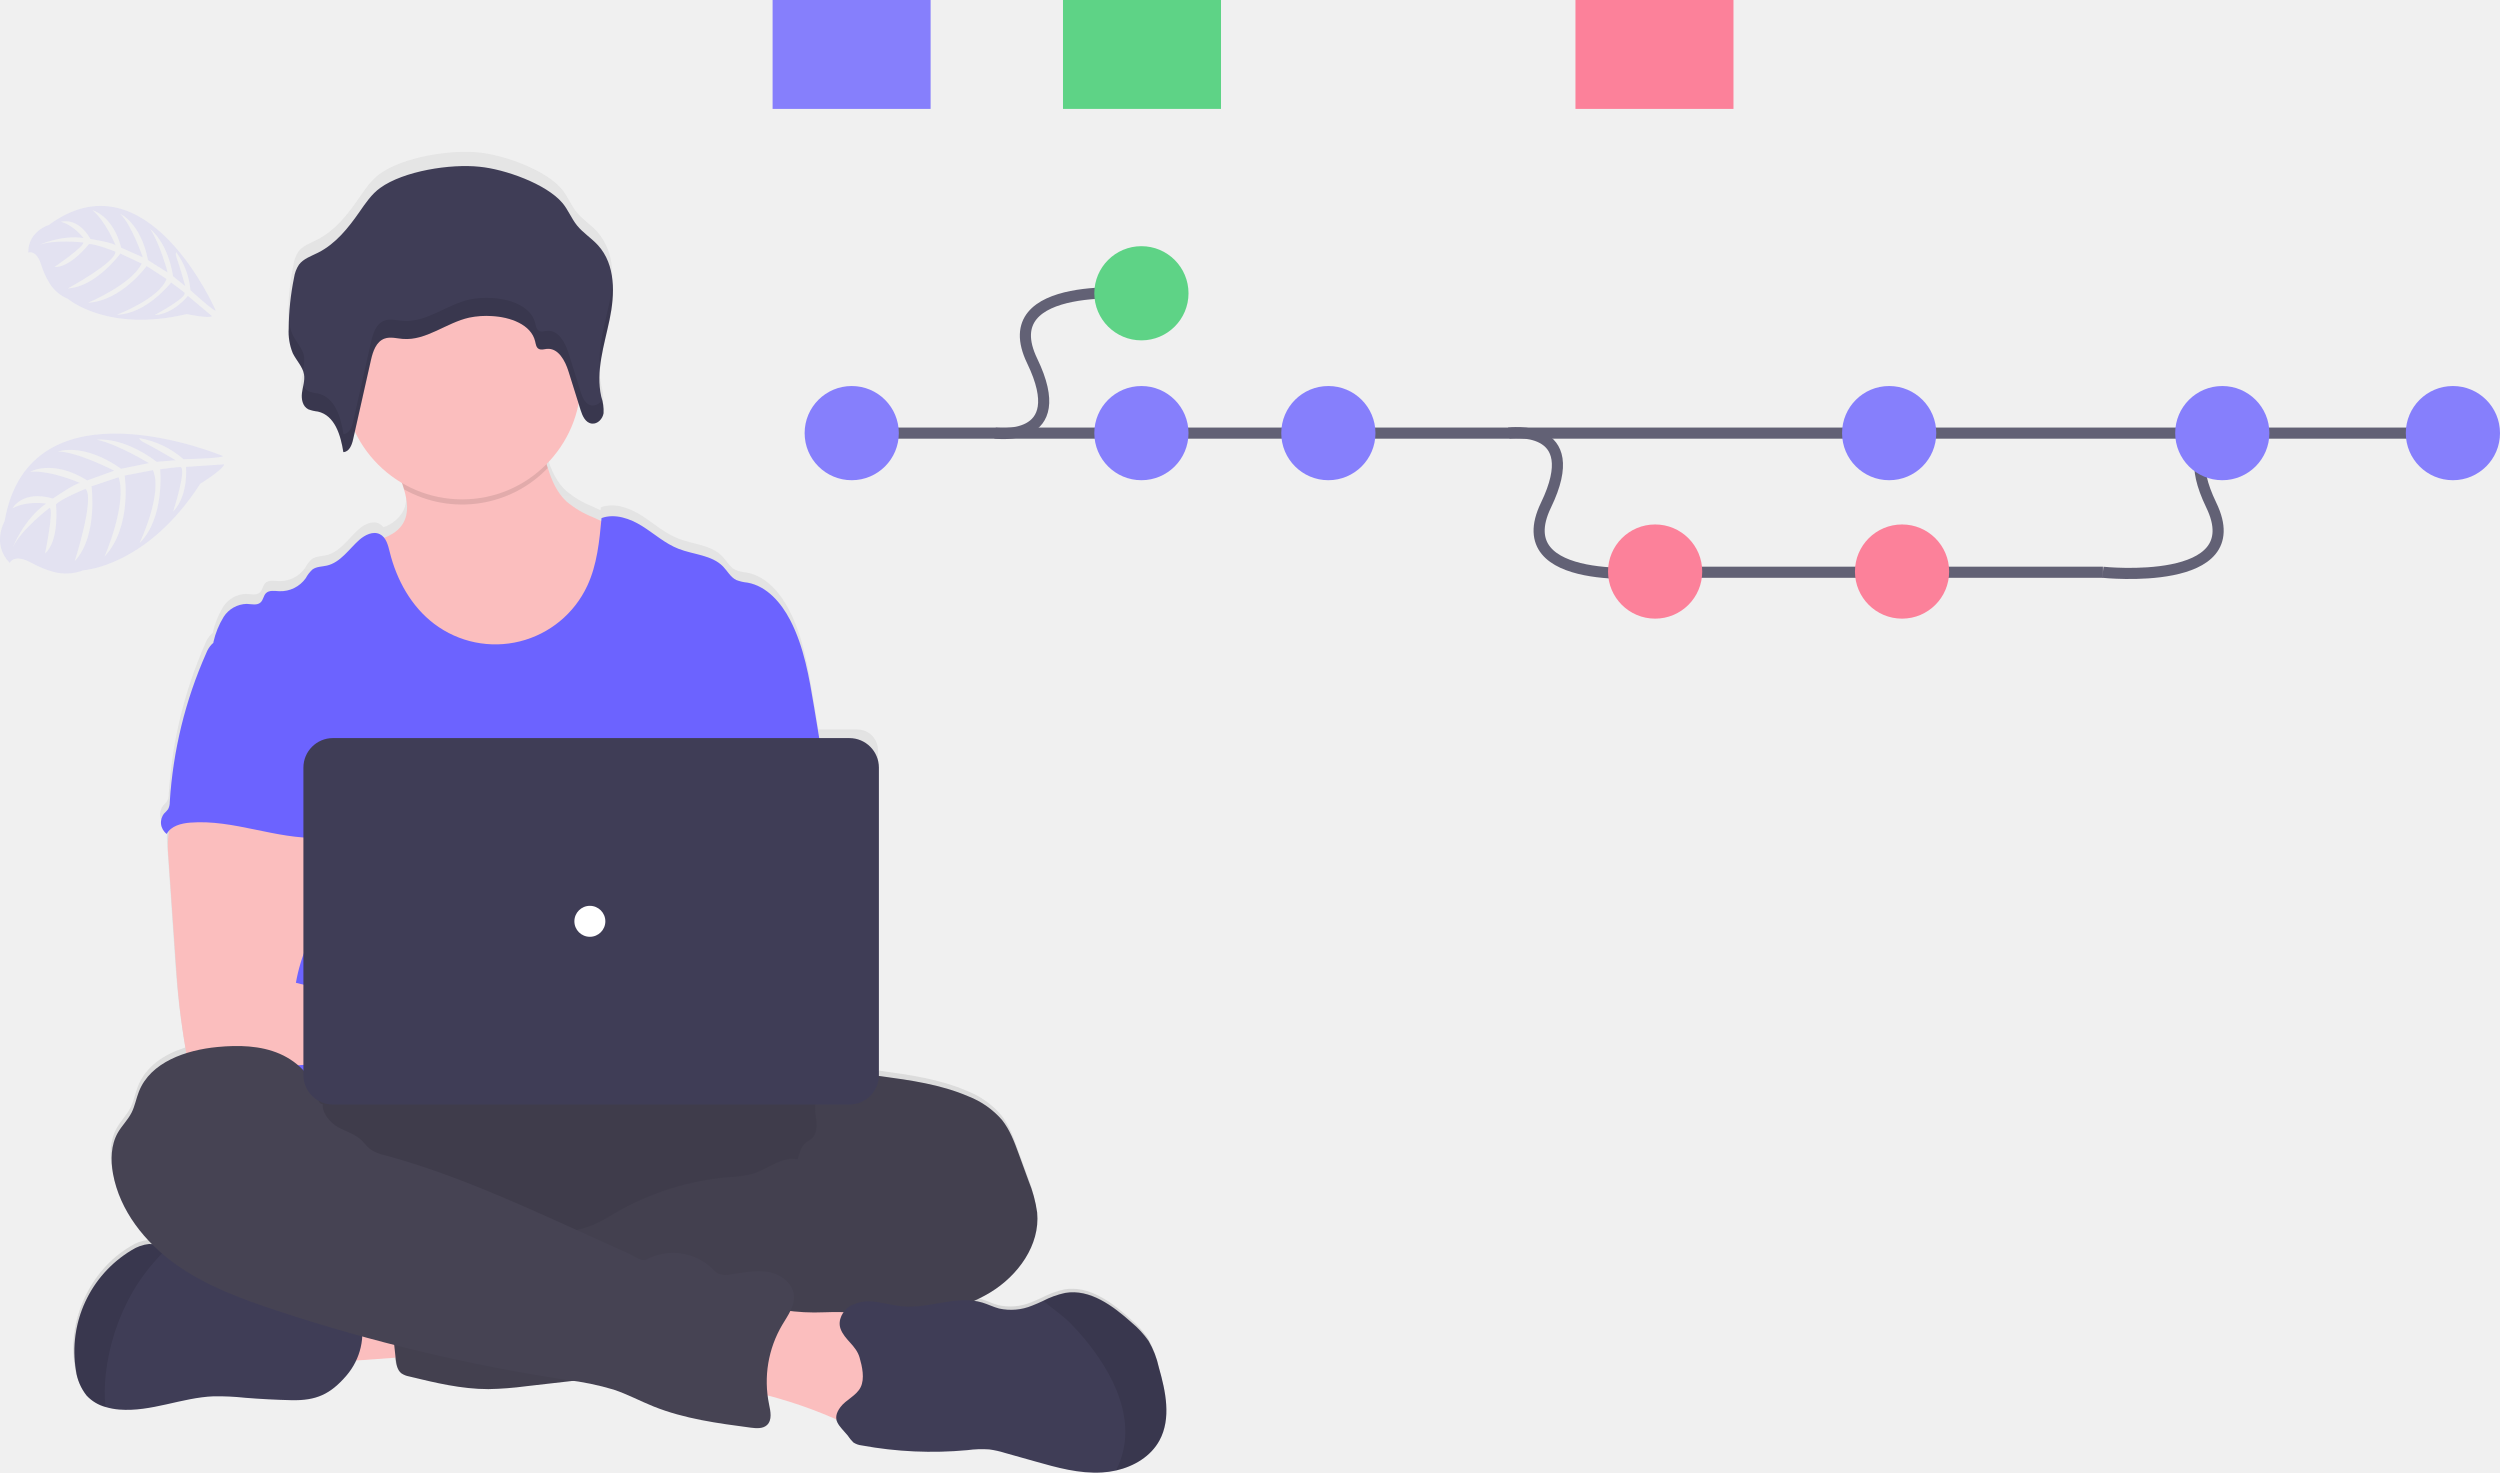
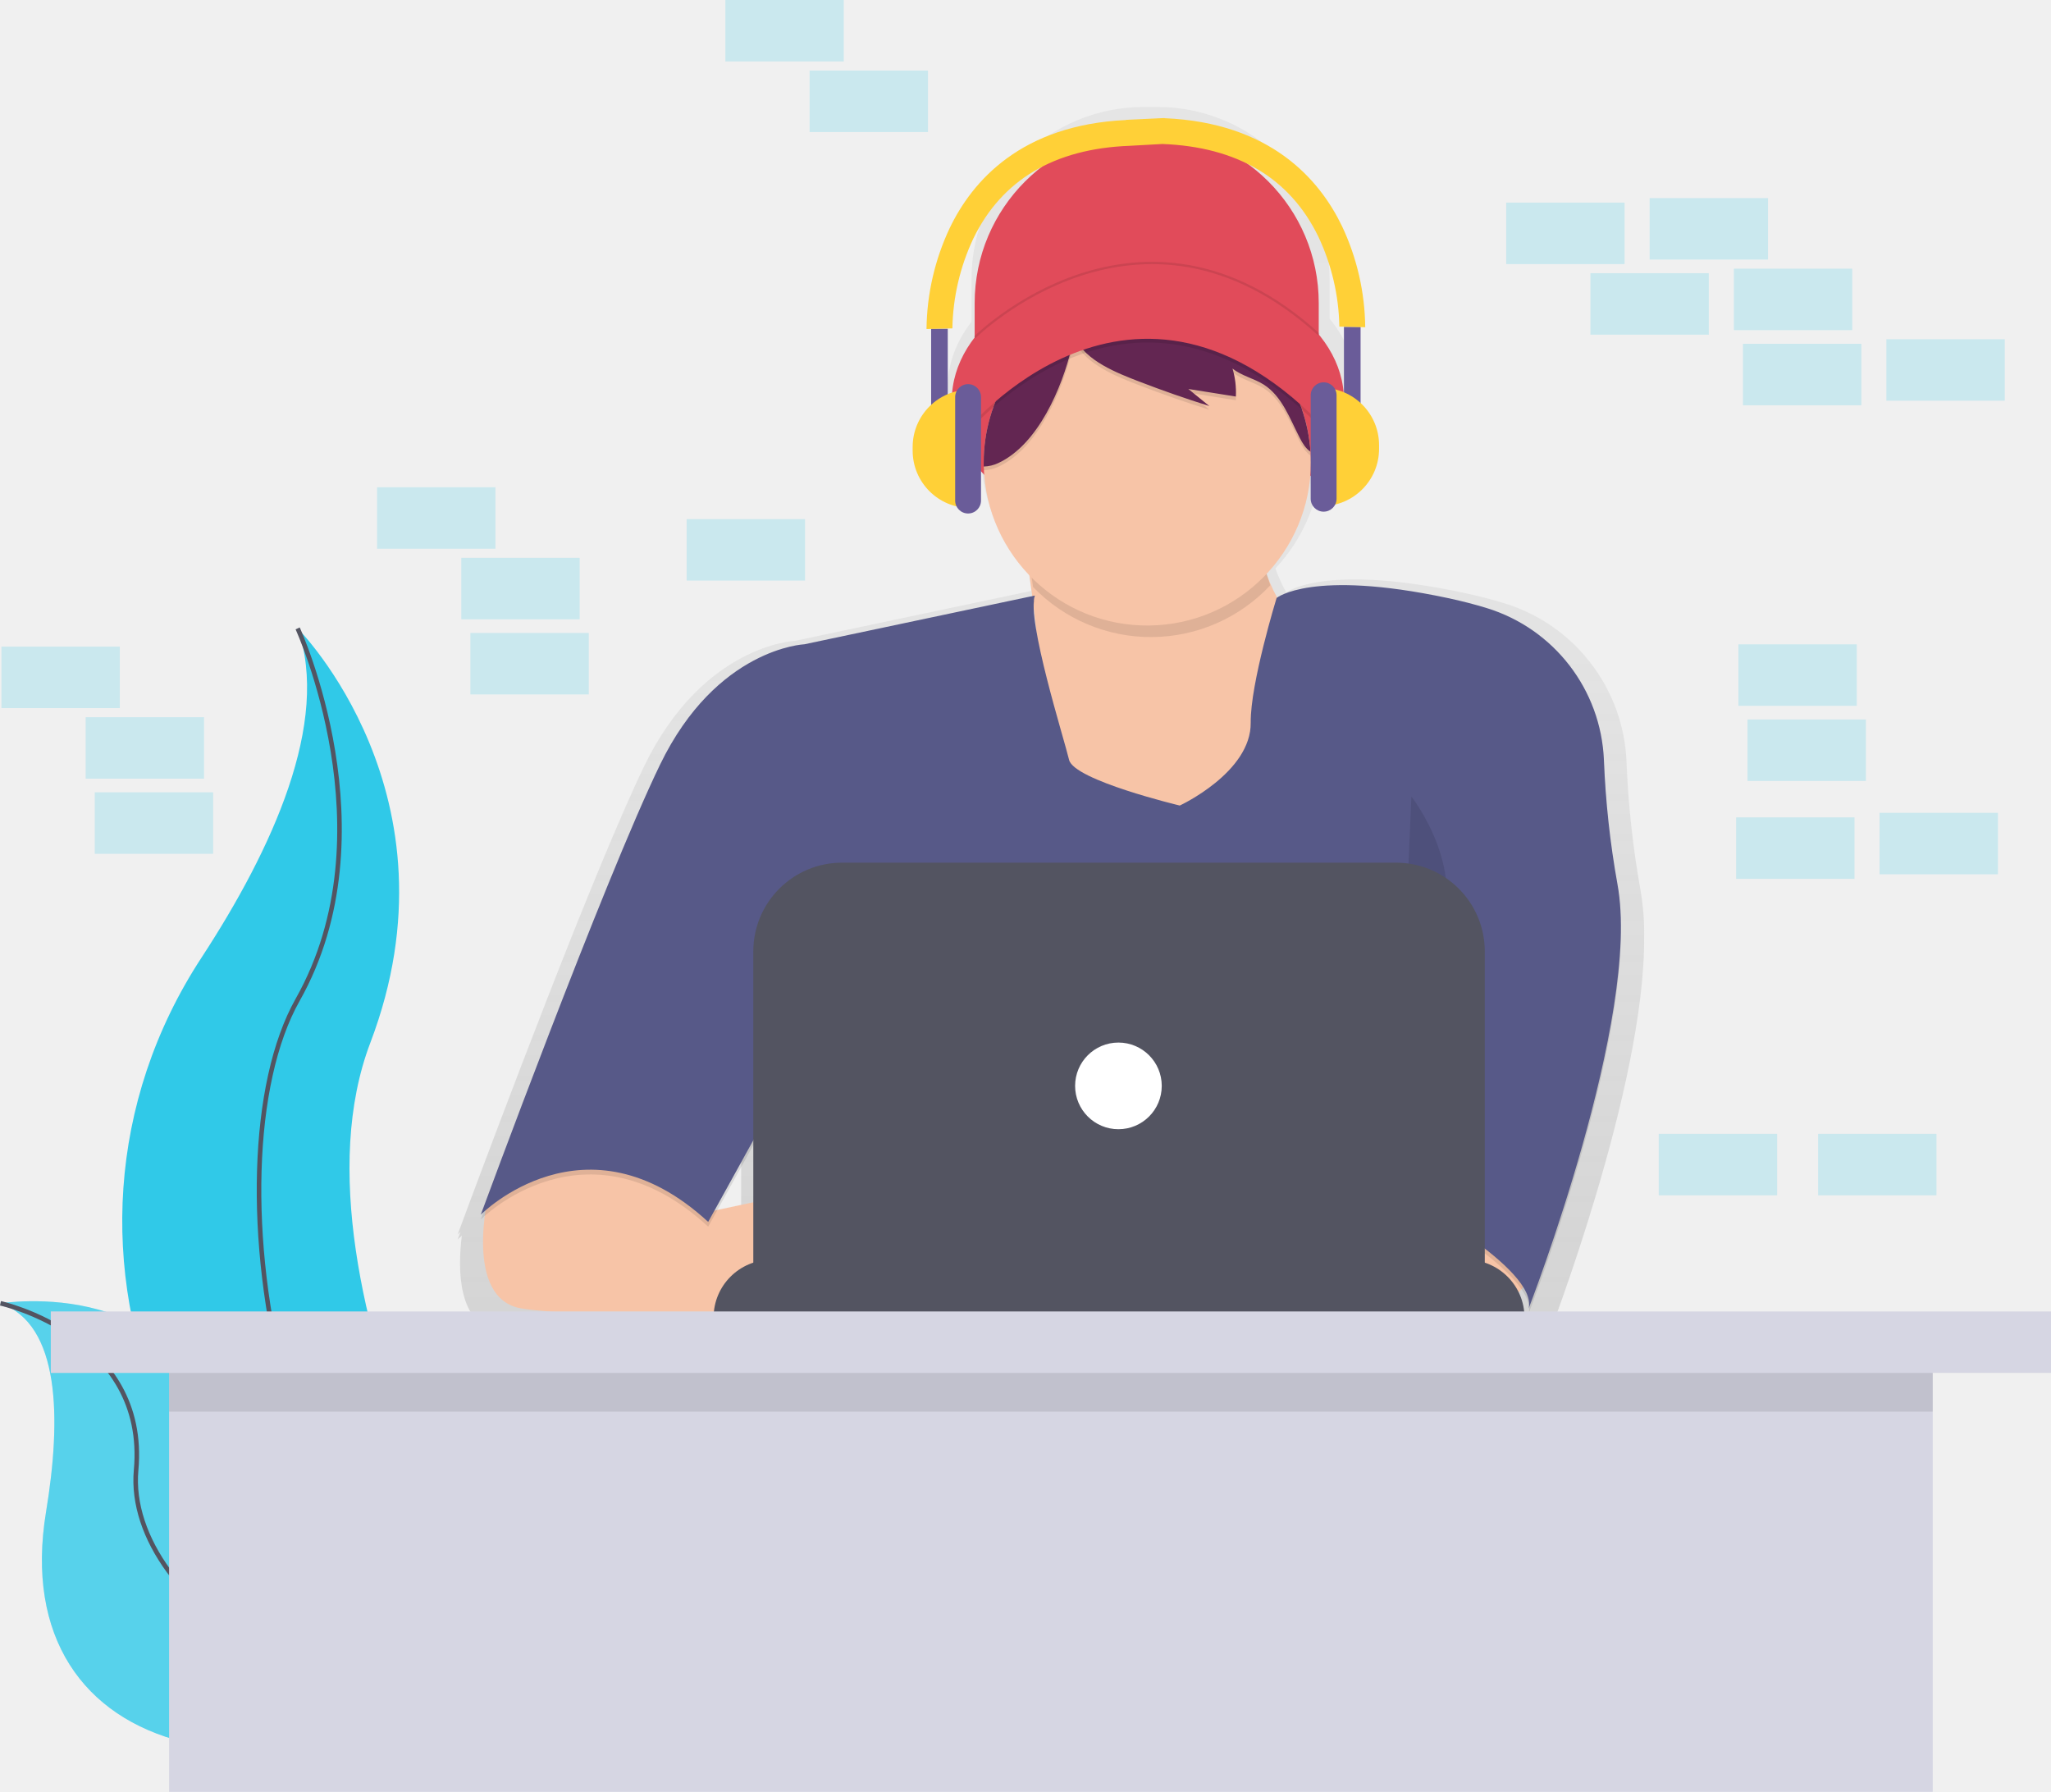
- <svg xmlns="http://www.w3.org/2000/svg" viewBox="0 0 674.38 397.257">
+ <svg xmlns="http://www.w3.org/2000/svg" id="6088ba52-b752-42bb-ac91-0a74df332082" data-name="Layer 1" width="900.94" height="787" viewBox="0 0 900.94 787">
  <defs>
-     <style>.a{fill:url(#a);}.b{fill:#fbbebe;}.c{fill:#464353;}.d,.i{opacity:0.1;}.e{fill:#6c63ff;}.f{opacity:0.05;}.g{fill:#3f3d56;}.h{fill:#fff;}.j{opacity:0.8;}.k{fill:none;stroke:#3f3d56;stroke-miterlimit:10;stroke-width:3px;}.l{fill:#3acc6c;}.m{fill:#ff6584;}</style>
-     <linearGradient id="a" x1="0.5" y1="1" x2="0.5" gradientUnits="objectBoundingBox">
-       <stop offset="0" stop-color="gray" stop-opacity="0.251" />
-       <stop offset="0.54" stop-color="gray" stop-opacity="0.122" />
-       <stop offset="1" stop-color="gray" stop-opacity="0.102" />
+     <linearGradient id="33dd52eb-d837-4874-aadb-63a17bd6edfc" x1="611.05" y1="646" x2="611.05" y2="103.5" gradientUnits="userSpaceOnUse">
+       <stop offset="0" stop-color="gray" stop-opacity="0.25" />
+       <stop offset="0.54" stop-color="gray" stop-opacity="0.12" />
+       <stop offset="1" stop-color="gray" stop-opacity="0.1" />
    </linearGradient>
  </defs>
-   <g transform="translate(-0.003 -85.389)">
-     <path class="a" d="M401.908,612.036a26.42,26.42,0,0,0-2.785-7.261,25.429,25.429,0,0,0-4.56-4.991c-5.047-4.581-11.243-9.231-17.933-8.075a23.943,23.943,0,0,0-5.945,2.172c-.975.453-1.956.905-2.959,1.288a14.738,14.738,0,0,1-8.925.78c-1.532-.411-2.959-1.149-4.469-1.608a14.163,14.163,0,0,0-2.193-.473,37.35,37.35,0,0,0,4.24-2.235c7.5-4.595,13.491-12.9,12.656-21.783a35.963,35.963,0,0,0-2.325-8.667l-2.673-7.393c-1.156-3.2-2.353-6.467-4.462-9.127a23.093,23.093,0,0,0-9.14-6.474c-7.414-3.223-15.517-4.358-23.516-5.458l-.557-.077V446.241a5.569,5.569,0,0,0-5.569-5.569H310.281q-.7-4.26-1.392-8.507c-1.323-8.082-2.694-16.311-6.418-23.586-2.437-4.762-6.314-9.308-11.542-10.24a11.2,11.2,0,0,1-3-.7c-1.532-.752-2.367-2.423-3.543-3.655-3.035-3.181-7.971-3.23-12.036-4.873-3.592-1.427-6.53-4.114-9.8-6.182s-7.337-3.536-10.957-2.193a7.344,7.344,0,0,1-.077.787l-2.325-1.072a25.613,25.613,0,0,1-7.073-4.26c-2.583-2.437-3.961-5.667-5.033-9.1-.111-.355-.216-.7-.327-1.079a32.322,32.322,0,0,0,8.66-16.534l.564,1.831a12.157,12.157,0,0,0,.446,1.211,4.776,4.776,0,0,0,1.392,1.97,2.472,2.472,0,0,0,.585.341,2.437,2.437,0,0,0,.6.153,2.228,2.228,0,0,0,.863-.063,3.293,3.293,0,0,0,2.088-1.935,4.176,4.176,0,0,0,.244-.849,4.391,4.391,0,0,0,.049-.529v-.724a1.358,1.358,0,0,0-.035-.348v-.181a2.026,2.026,0,0,0-.07-.411c-.028-.132,0-.077,0-.111-.035-.174-.077-.355-.111-.529v-.132c0-.042-.063-.285-.1-.432s-.049-.188-.07-.285v-.042h0c-.07-.278-.132-.55-.195-.828a23.933,23.933,0,0,1-.383-7.351,78.715,78.715,0,0,1,1.991-10.686l.146-.634c.056-.244.111-.487.16-.738.111-.5.223-1,.327-1.511h0l.251-1.281.188-1.142V324.1a33,33,0,0,0,.244-7.818h0a16.452,16.452,0,0,0-3.919-9.83c-1.747-1.942-4.052-3.376-5.674-5.416-1.518-1.907-2.374-4.26-3.947-6.133-4.344-5.186-15.5-9.182-22.339-9.878-7.839-.794-20.5,1.211-26.823,5.841-2.339,1.706-3.94,4.177-5.569,6.516-2.993,4.351-6.391,8.695-11.187,11.138-1.81.919-3.885,1.615-5.089,3.216a8.7,8.7,0,0,0-1.358,3.606,71.5,71.5,0,0,0-1.434,13.77h0v1.74a12.691,12.691,0,0,0,1.086,5.033c.111.237.237.466.369.7l.084.146a27.692,27.692,0,0,1,2.228,3.794,5.026,5.026,0,0,1,.341,1.156,8.521,8.521,0,0,1-.195,3.049h0a2.678,2.678,0,0,1-.09.459l-.063.3a.587.587,0,0,1-.056.306c-.056.3-.1.6-.146.891h0a6.265,6.265,0,0,0,.153,2.409,3.168,3.168,0,0,0,1.545,2.088,4.526,4.526,0,0,0,1.253.39c.439.077.884.125,1.316.223a6.494,6.494,0,0,1,1.594.592,6.417,6.417,0,0,1,1.344.863,7.656,7.656,0,0,1,.578.585,9.745,9.745,0,0,1,.989,1.351q.223.369.418.752a17.176,17.176,0,0,1,1.19,3.147c.181.647.334,1.3.466,1.956.063.292.118.585.167.87s.1.578.139.863h0a2.028,2.028,0,0,0,.557-.111,3.762,3.762,0,0,0,1.914-2.715c.056-.195.1-.383.146-.571.16-.7.327-1.462.487-2.193a32.281,32.281,0,0,0,12.7,13.993c.195.578.383,1.149.55,1.733.912,3.154,1.351,6.453-.23,9.21a9.745,9.745,0,0,1-5.138,4,3.4,3.4,0,0,0-1.149-.975c-1.831-.919-4.031.195-5.569,1.566-2.785,2.52-5.054,6.133-8.716,6.961-1.323.306-2.785.244-3.885,1.051a9.05,9.05,0,0,0-1.8,2.367,8.3,8.3,0,0,1-7.122,3.55c-1.274-.063-2.785-.355-3.655.578-.647.7-.7,1.8-1.392,2.457-.933.919-2.464.473-3.766.418a7.525,7.525,0,0,0-6.2,3.55,23.2,23.2,0,0,0-2.785,6.961v.042a4.976,4.976,0,0,0-.508.425,7.344,7.344,0,0,0-1.538,2.492,118.95,118.95,0,0,0-9.816,40.5,4.177,4.177,0,0,1-.446,1.963,9.658,9.658,0,0,1-1.023,1.114,3.905,3.905,0,0,0,.647,5.569,4.384,4.384,0,0,1,.745-.989c-.077.32-.146.633-.195.919a24.706,24.706,0,0,0-.077,6.126q.989,14.508,2,28.995c.188,2.736.376,5.465.627,8.194q.731,7.922,2.088,15.782a6.8,6.8,0,0,0,.153.7c-5.674,1.8-10.721,5.061-12.844,10.5-.738,1.88-1.072,3.926-1.977,5.729-1,1.977-2.631,3.557-3.717,5.493-1.873,3.328-1.956,7.407-1.274,11.138,1.316,7.275,5.249,13.777,10.442,19.068h-.7a10.889,10.889,0,0,0-4.755,1.706c-10.985,6.418-17.265,20.188-14.974,32.761a14.055,14.055,0,0,0,2.882,6.822,10.8,10.8,0,0,0,5.068,3.1,17.608,17.608,0,0,0,3.738.7c8.563.7,16.854-3.272,25.437-3.606a68.219,68.219,0,0,1,8.514.4q6.2.515,12.426.654c6.746.16,10.54-1.636,14.842-6.676a18.171,18.171,0,0,0,2.624-4.135c3.662-.209,7.706-.529,10.63-.766l.042.4c.16,1.392.4,2.993,1.518,3.871a5.3,5.3,0,0,0,2.088.856c7.031,1.727,14.146,3.481,21.386,3.481a90.293,90.293,0,0,0,10.157-.78l12.719-1.469a63.357,63.357,0,0,1,10.93,2.381c3.676,1.246,7.108,3.1,10.7,4.567,8.354,3.383,17.334,4.595,26.231,5.778,1.518.2,3.258.341,4.379-.7,1.448-1.392.968-3.717.557-5.667-.167-.8-.292-1.6-.39-2.409a122,122,0,0,1,17.571,6.1l1,.439c.292,1.518,1.692,2.729,3.035,4.365a11.135,11.135,0,0,0,1.538,1.907,5.132,5.132,0,0,0,2.207.794,102.9,102.9,0,0,0,28.493,1.288,29.146,29.146,0,0,1,5.876-.2,25.464,25.464,0,0,1,4.246.954l8.054,2.311c5.938,1.7,12.016,3.418,18.177,3.035a23.256,23.256,0,0,0,3.71-.536c4.873-1.128,9.412-3.85,11.751-8.229C405.215,625.9,403.69,618.58,401.908,612.036Z" transform="translate(-89.524 -158.501)" />
-     <path class="b" d="M205.03,745.4c-1.469-3.342-2.861-7.184-1.392-10.526a8.945,8.945,0,0,1,4.629-4.351,22.276,22.276,0,0,1,6.265-1.545A87.438,87.438,0,0,1,234.9,728.7c.494,3.912-.55,7.88-1.448,11.661-.814,3.481-1.281,4-4.873,4.177C226.255,744.66,205.58,746.63,205.03,745.4Z" transform="translate(-117.996 -293.221)" />
-     <ellipse class="c" cx="99.55" cy="27.846" rx="99.55" ry="27.846" transform="translate(49.476 373.944)" />
-     <ellipse class="d" cx="99.55" cy="27.846" rx="99.55" ry="27.846" transform="translate(49.476 373.944)" />
-     <path class="b" d="M291.085,444.6a30.972,30.972,0,0,1-15.97,14.508,40.084,40.084,0,0,1-12.677,2.409,36.111,36.111,0,0,1-13.993-1.706c-5.959-2.158-10.909-6.572-14.619-11.716s-6.265-11.02-8.486-16.944c-1.17-3.084-2.283-6.37-1.733-9.628,3.585-.814,7.511-2.012,9.363-5.193,1.58-2.729,1.142-6,.23-9.12-.258-.884-.557-1.761-.856-2.6-.7-2.019-3.1-5.855-1.392-7.581,1.065-1.093,5.527-1.65,7.066-2.36,4.741-2.186,9.113-5.346,14.32-6.384,4.5-.9,9.154-.056,13.651.877a4.49,4.49,0,0,1,1.685.606,4.052,4.052,0,0,1,1.253,1.88c1.281,3.119,2.033,6.565,3.063,9.816,1.072,3.4,2.45,6.6,5.033,9.015a25.694,25.694,0,0,0,7.08,4.219l6.168,2.826a8.11,8.11,0,0,1,2.917,1.887,7.386,7.386,0,0,1,1.392,3.787,35.378,35.378,0,0,1-3.495,21.407Z" transform="translate(-124.21 -189.811)" />
-     <path class="d" d="M274.971,401.461a32.023,32.023,0,0,1-38.755,5.75c-.258-.884-.557-1.761-.856-2.6-.7-2.019-3.1-5.855-1.392-7.581,1.065-1.093,5.527-1.65,7.066-2.36,4.741-2.186,9.113-5.346,14.32-6.384,4.5-.9,9.154-.056,13.652.877a4.49,4.49,0,0,1,1.685.606,4.052,4.052,0,0,1,1.253,1.88C273.189,394.764,273.941,398.21,274.971,401.461Z" transform="translate(-127.22 -189.811)" />
-     <circle class="b" cx="32.023" cy="32.023" r="32.023" transform="translate(92.638 156.049)" />
-     <path class="e" d="M328.237,493.4l-2.631-15.942c-1.33-8-2.7-16.151-6.419-23.356-2.443-4.72-6.321-9.217-11.549-10.15a11.174,11.174,0,0,1-3.007-.7c-1.532-.738-2.367-2.395-3.543-3.62-3.035-3.147-7.978-3.2-12.043-4.8-3.592-1.392-6.53-4.072-9.8-6.119s-7.344-3.481-10.964-2.172c-.585,6.231-1.2,12.6-3.85,18.274A27.345,27.345,0,0,1,223.174,455.1c-6.2-4.671-10.178-11.876-12.029-19.416-.453-1.838-.968-3.947-2.659-4.79-1.831-.919-4.031.195-5.569,1.545-2.785,2.5-5.061,6.077-8.723,6.92-1.323.306-2.785.244-3.885,1.044a8.841,8.841,0,0,0-1.81,2.346,8.354,8.354,0,0,1-7.122,3.523c-1.274-.063-2.785-.355-3.655.571-.647.7-.7,1.782-1.392,2.43-.94.912-2.464.466-3.773.418a7.612,7.612,0,0,0-6.2,3.481,22.453,22.453,0,0,0-2.785,6.864c7.609,16.944,14.57,33.91,22.179,50.854a4.337,4.337,0,0,1,.55,2.088,5.089,5.089,0,0,1-.947,2.089c-3.731,5.994-3.613,13.533-3.2,20.578s.912,14.487-2.235,20.8c-.856,1.733-1.97,3.321-2.785,5.054-1.907,3.926-2.6,16.485-1.483,20.7H333.034c-3-8.249-1.859-24.8-1.232-33.561.439-6.126-.7-12.245-1.183-18.371C329.553,517.76,330.305,505.891,328.237,493.4Z" transform="translate(-106.011 -201.402)" />
-     <path class="b" d="M146.149,544.865a24.644,24.644,0,0,0-.084,6.077l2,28.73c.188,2.708.376,5.409.627,8.11.48,5.242,1.2,10.442,2.088,15.636a2.785,2.785,0,0,0,2.854,2.708c8.806,1.866,17.9,1.789,26.892,1.281,13.714-.766,27.407-2.513,41.143-2.214,3.536.077,7.658,0,9.8-2.785s.9-7.289-1.9-9.537-6.6-2.785-10.192-2.785c-4.755-.049-9.509.627-14.25.348a70.6,70.6,0,0,1-12.823-2.36l-11.835-2.945a45.621,45.621,0,0,1,3.112-10.366c2.325-6.036,4.5-12.273,4.539-18.74s-2.395-13.269-7.692-16.972c-4.358-3.042-9.969-3.606-15.281-3.481-3.864.111-10.54-.815-14.069.7C148.286,537.493,146.671,542.129,146.149,544.865Z" transform="translate(-100.647 -234.626)" />
-     <path class="c" d="M356.9,643.11c2.318-.884,4.873-.564,7.358-.23,8,1.093,16.116,2.214,23.53,5.409a23.1,23.1,0,0,1,9.147,6.412c2.088,2.638,3.307,5.869,4.462,9.05l2.673,7.324a35.255,35.255,0,0,1,2.332,8.584c.835,8.765-5.158,17.028-12.7,21.581s-16.415,6.175-25.061,7.873-17.327,3.578-25.939,5.569a104.427,104.427,0,0,1-12.2,2.4c-9.217,1.044-18.852-.494-27.609,2.555-3.481,1.218-6.9,3.028-10.512,3.871a65.389,65.389,0,0,1-7.268,1.107l-16.575,1.894a90.416,90.416,0,0,1-10.164.78c-7.24,0-14.362-1.713-21.393-3.425a5.41,5.41,0,0,1-2.088-.842c-1.114-.877-1.357-2.43-1.518-3.836q-1.065-9.335-1.866-18.692c-.167-2.026-.292-4.219.815-5.924,1.392-2.088,4.107-2.743,6.586-3.147a171.867,171.867,0,0,1,31.8-2.207c4.045-4.045,10.714-4.066,16.011-6.265a47.62,47.62,0,0,0,5.646-3.07,73.791,73.791,0,0,1,31-9.795,28.856,28.856,0,0,0,6.342-.9c4.1-1.274,7.839-4.741,12.05-3.892.522-1.441.884-3.369,2.088-4.358.6-.508,1.337-.849,1.887-1.392,1.163-1.177,1.267-3.028,1.093-4.671s-.564-3.328-.139-4.929a6.815,6.815,0,0,1,.773-1.719C349.552,644.614,352.705,642.762,356.9,643.11Z" transform="translate(-126.622 -267.182)" />
-     <path class="f" d="M356.9,643.11c2.318-.884,4.873-.564,7.358-.23,8,1.093,16.116,2.214,23.53,5.409a23.1,23.1,0,0,1,9.147,6.412c2.088,2.638,3.307,5.869,4.462,9.05l2.673,7.324a35.255,35.255,0,0,1,2.332,8.584c.835,8.765-5.158,17.028-12.7,21.581s-16.415,6.175-25.061,7.873-17.327,3.578-25.939,5.569a104.427,104.427,0,0,1-12.2,2.4c-9.217,1.044-18.852-.494-27.609,2.555-3.481,1.218-6.9,3.028-10.512,3.871a65.389,65.389,0,0,1-7.268,1.107l-16.575,1.894a90.416,90.416,0,0,1-10.164.78c-7.24,0-14.362-1.713-21.393-3.425a5.41,5.41,0,0,1-2.088-.842c-1.114-.877-1.357-2.43-1.518-3.836q-1.065-9.335-1.866-18.692c-.167-2.026-.292-4.219.815-5.924,1.392-2.088,4.107-2.743,6.586-3.147a171.867,171.867,0,0,1,31.8-2.207c4.045-4.045,10.714-4.066,16.011-6.265a47.62,47.62,0,0,0,5.646-3.07,73.791,73.791,0,0,1,31-9.795,28.856,28.856,0,0,0,6.342-.9c4.1-1.274,7.839-4.741,12.05-3.892.522-1.441.884-3.369,2.088-4.358.6-.508,1.337-.849,1.887-1.392,1.163-1.177,1.267-3.028,1.093-4.671s-.564-3.328-.139-4.929a6.815,6.815,0,0,1,.773-1.719C349.552,644.614,352.705,642.762,356.9,643.11Z" transform="translate(-126.622 -267.182)" />
-     <path class="g" d="M183.065,743.565c-4.309,4.991-8.1,6.773-14.849,6.613q-6.224-.146-12.433-.647a69.767,69.767,0,0,0-8.521-.4c-8.59.334-16.882,4.267-25.451,3.578a18.042,18.042,0,0,1-3.738-.7A10.881,10.881,0,0,1,113,748.939a13.866,13.866,0,0,1-2.882-6.76A31.845,31.845,0,0,1,125.1,709.732a10.986,10.986,0,0,1,4.762-1.692,11.285,11.285,0,0,1,4.817,1.058l.1.042a36.43,36.43,0,0,1,11.932,7.964,6.725,6.725,0,0,0,1.824,1.469,6.266,6.266,0,0,0,2.151.4l9.147.578a21.675,21.675,0,0,1,4.595.633,36.525,36.525,0,0,1,4.831,2.089c4.922,2.2,10.38,2.785,15.7,3.634a2.347,2.347,0,0,1,1.392.557,2.179,2.179,0,0,1,.432.9,17.759,17.759,0,0,1-3.717,16.193Z" transform="translate(-89.627 -287.085)" />
-     <path class="d" d="M134.78,709.15a54.924,54.924,0,0,0-9.154,11.445,57.279,57.279,0,0,0-7.477,22.653,42.048,42.048,0,0,0-.077,8.778A10.88,10.88,0,0,1,113,748.949a13.866,13.866,0,0,1-2.882-6.76A31.845,31.845,0,0,1,125.1,709.742a10.984,10.984,0,0,1,4.762-1.692,11.286,11.286,0,0,1,4.817,1.058Z" transform="translate(-89.627 -287.088)" />
-     <path class="b" d="M390.912,733.939c5.117-.139,10.86-.4,14.619,3.049,3.585,3.258,4.059,8.632,4.3,13.471l.272,5.618a11.222,11.222,0,0,1-.536,5.068c-1.225,2.785-4.588,4.128-7.658,3.968s-5.889-1.5-8.695-2.715a122.315,122.315,0,0,0-23.669-7.456q.4-5.827,1.323-11.6c.425-2.666.494-7.129,2.276-9.342,1.887-2.339,4.344-1.072,6.906-.64a55.437,55.437,0,0,0,10.867.578Z" transform="translate(-168.595 -294.557)" />
-     <path class="c" d="M181.125,646.707c0,.7-1.093,0-1.19-.745-.766-5.632-5.235-10.275-10.442-12.531s-11.138-2.374-16.777-1.838c-8.528.808-18.1,4.072-21.219,12.043-.738,1.866-1.072,3.885-1.977,5.674-1,1.963-2.638,3.529-3.724,5.437-1.873,3.3-1.949,7.344-1.274,11.076,1.817,9.955,8.625,18.469,16.875,24.365s17.891,9.419,27.5,12.593A476.993,476.993,0,0,0,246.869,721.4a74.926,74.926,0,0,1,12.726,2.625c3.676,1.232,7.115,3.077,10.707,4.525,8.354,3.355,17.341,4.553,26.245,5.729,1.518.195,3.258.334,4.379-.7,1.448-1.344.968-3.683.557-5.611a30.178,30.178,0,0,1,3.557-21.414c1.49-2.506,3.425-5.075,3.147-7.978-.334-3.383-3.7-5.778-7.059-6.321s-6.767.258-10.136.7a5.43,5.43,0,0,1-3.446-.341,6.886,6.886,0,0,1-1.351-1.2,15.267,15.267,0,0,0-17.78-2.485c-1.246.7-3.133-.856-4.428-1.441l-14.64-6.627c-16.819-7.609-33.722-15.253-51.515-20.07a10.82,10.82,0,0,1-3.968-1.65c-.884-.7-1.518-1.643-2.332-2.416-1.775-1.678-4.247-2.346-6.377-3.536S180.637,649.1,181.125,646.707Z" transform="translate(-94.028 -263.776)" />
-     <path class="g" d="M492.142,766.686c-2.339,4.337-6.878,7.038-11.751,8.152a23.322,23.322,0,0,1-3.717.529c-6.161.383-12.245-1.323-18.183-3.007l-8.061-2.269a25.45,25.45,0,0,0-4.247-.947,29.141,29.141,0,0,0-5.876.2,104.138,104.138,0,0,1-28.542-1.281,5.032,5.032,0,0,1-2.207-.787,10.963,10.963,0,0,1-1.539-1.887c-2.193-2.638-4.553-4.177-1.956-7.658,1.5-2.019,4.274-3.028,5.437-5.346s.418-5.611-.272-8.006c-.94-3.307-4.031-4.734-5.138-7.769-.828-2.29.564-4.95,2.659-6.2a11.047,11.047,0,0,1,7.1-1.023c2.416.32,4.783,1,7.212,1.19,7.143.571,14.445-3.112,21.3-1.037,1.511.459,2.938,1.19,4.469,1.594a14.863,14.863,0,0,0,8.932-.773c1-.376,1.984-.828,2.959-1.274a23.829,23.829,0,0,1,5.952-2.151c6.69-1.149,12.893,3.481,17.94,8a25.367,25.367,0,0,1,4.56,4.943,24.813,24.813,0,0,1,2.785,7.191C493.806,753.515,495.33,760.768,492.142,766.686Z" transform="translate(-179.347 -292.775)" />
-     <path class="d" d="M516.509,766.667c-2.339,4.337-6.878,7.038-11.751,8.152a22.757,22.757,0,0,0,2.471-11.946c-.418-6.62-3.328-12.858-7.038-18.358a65.023,65.023,0,0,0-7.755-9.447c-2.214-2.228-4.936-4-7.317-6.036a23.821,23.821,0,0,1,5.952-2.151c6.69-1.149,12.893,3.481,17.94,8a25.363,25.363,0,0,1,4.56,4.943,24.811,24.811,0,0,1,2.785,7.191C518.173,753.5,519.7,760.75,516.509,766.667Z" transform="translate(-203.714 -292.757)" />
-     <path class="e" d="M157,473.672a7.206,7.206,0,0,0-1.545,2.471,116.857,116.857,0,0,0-9.816,40.112,4.01,4.01,0,0,1-.453,1.942,8.5,8.5,0,0,1-1.023,1.107,3.843,3.843,0,0,0,.654,5.569c1.149-2.165,3.9-2.868,6.342-3.056,11.7-.926,23.133,4.518,34.87,4.107-.828-2.861-2.019-5.611-2.694-8.507-2.986-12.858,4.462-26.857-.1-39.242-.912-2.478-2.437-4.915-4.838-6a12.887,12.887,0,0,0-3.1-.821c-2.966-.536-8.869-2.826-11.737-1.907-1.058.341-1.476,1.337-2.353,1.935C159.877,472.238,158.109,472.551,157,473.672Z" transform="translate(-99.84 -214.523)" />
-     <rect class="g" width="155.242" height="98.853" rx="7.97" transform="translate(81.847 284.488)" />
-     <circle class="h" cx="4.177" cy="4.177" r="4.177" transform="translate(154.943 329.738)" />
-     <path class="g" d="M217.421,296.269c-2.339,1.692-3.94,4.121-5.569,6.453-3,4.309-6.4,8.611-11.194,11.013-1.817.912-3.891,1.6-5.1,3.188a8.59,8.59,0,0,0-1.358,3.571,70.766,70.766,0,0,0-1.434,13.645,15.165,15.165,0,0,0,1.107,6.711c.954,1.949,2.673,3.6,3.028,5.722.271,1.657-.341,3.307-.557,4.971s.16,3.634,1.7,4.427a10.3,10.3,0,0,0,2.576.606c4.629,1.03,6.182,6.46,6.885,10.95,1.573-.091,2.283-1.894,2.611-3.362l4.824-21.448c.522-2.325,1.392-5.019,3.71-5.834,1.552-.536,3.251-.035,4.873.1,6.37.522,11.758-4.4,17.989-5.757a22.972,22.972,0,0,1,6.063-.4c4.915.244,10.63,2.262,11.674,6.85.174.745.278,1.636.975,2s1.427.056,2.158,0c3.119-.313,4.957,3.2,5.855,6.063l3.272,10.442c.487,1.58,1.309,3.439,3.021,3.641,1.58.195,2.924-1.3,3.161-2.785a12.2,12.2,0,0,0-.62-4.511c-1.538-6.857.815-13.874,2.249-20.745s1.692-14.765-3.119-20.056c-1.747-1.914-4.045-3.342-5.674-5.36-1.518-1.894-2.374-4.219-3.947-6.077-4.351-5.131-15.51-9.092-22.353-9.746C236.412,289.7,223.742,291.681,217.421,296.269Z" transform="translate(-114.884 -160.172)" />
-     <g class="i" transform="translate(77.893 161.263)">
-       <path d="M276.111,370.47c-1.713-.209-2.534-2.088-3.021-3.641q-1.636-5.228-3.272-10.442c-.9-2.875-2.736-6.384-5.855-6.063-.731.077-1.518.362-2.158,0s-.8-1.26-.975-2c-1.044-4.595-6.76-6.606-11.674-6.85a23.275,23.275,0,0,0-6.063.4c-6.231,1.392-11.619,6.265-17.989,5.757-1.643-.132-3.342-.634-4.873-.1-2.346.808-3.188,3.481-3.71,5.834L211.7,374.8c-.327,1.476-1.037,3.279-2.611,3.362-.7-4.483-2.256-9.913-6.885-10.944a10.943,10.943,0,0,1-2.576-.606,3.021,3.021,0,0,1-1.344-1.5c-.125.647-.271,1.295-.355,1.942-.209,1.657.16,3.634,1.7,4.428a10.3,10.3,0,0,0,2.576.606c4.629,1.03,6.182,6.46,6.885,10.95,1.573-.09,2.283-1.894,2.611-3.362l4.824-21.448c.522-2.325,1.392-5.019,3.71-5.834,1.552-.536,3.251-.035,4.873.1,6.37.522,11.758-4.4,17.989-5.757a22.972,22.972,0,0,1,6.063-.4c4.915.244,10.63,2.262,11.674,6.85.174.745.278,1.636.975,2s1.427.056,2.158,0c3.119-.313,4.957,3.2,5.855,6.063q1.629,5.228,3.272,10.442c.487,1.58,1.309,3.439,3.021,3.641,1.58.195,2.924-1.3,3.161-2.785a9.454,9.454,0,0,0-.418-3.7,2.875,2.875,0,0,1-2.743,1.608Z" transform="translate(-194.328 -336.95)" />
-       <path d="M196.915,359.789c-.355-2.123-2.088-3.773-3.028-5.722a11.451,11.451,0,0,1-1.03-4.177c0,.78-.07,1.559-.077,2.346a15.165,15.165,0,0,0,1.107,6.711c.773,1.58,2.047,2.973,2.687,4.581a10.484,10.484,0,0,0,.341-3.738Z" transform="translate(-192.78 -339.524)" />
-       <path d="M315.941,340.451c-1.267,6.07-3.244,12.252-2.631,18.337.4-4.49,1.706-9.008,2.631-13.464A35.5,35.5,0,0,0,316.749,335a42.565,42.565,0,0,1-.808,5.451Z" transform="translate(-229.368 -335)" />
-     </g>
-     <g class="j" transform="translate(208.414 85.389)">
-       <line class="k" x2="435.136" transform="translate(21.344 116.835)" />
-       <path class="k" d="M466.46,377.307s20.808,2.889,10.032-19.437,29.238-18.1,29.238-18.1" transform="translate(-406.459 -260.479)" />
-       <path class="k" d="M665.53,393.777s20.808-2.882,10.031,19.443,29.238,18.1,29.238,18.1" transform="translate(-466.946 -276.949)" />
-       <path class="k" d="M935.02,393.777s-20.815-2.882-10.031,19.443-29.238,18.1-29.238,18.1" transform="translate(-536.898 -276.949)" />
-       <line class="k" x1="114.816" transform="translate(244.036 154.364)" />
-       <circle class="e" cx="12.705" cy="12.705" r="12.705" transform="translate(8.639 104.13)" />
-       <circle class="l" cx="12.705" cy="12.705" r="12.705" transform="translate(86.782 66.406)" />
-       <circle class="e" cx="12.705" cy="12.705" r="12.705" transform="translate(86.782 104.13)" />
-       <circle class="e" cx="12.705" cy="12.705" r="12.705" transform="translate(137.211 104.13)" />
-       <circle class="m" cx="12.705" cy="12.705" r="12.705" transform="translate(225.358 141.472)" />
-       <circle class="m" cx="12.705" cy="12.705" r="12.705" transform="translate(291.966 141.472)" />
-       <circle class="e" cx="12.705" cy="12.705" r="12.705" transform="translate(288.492 104.13)" />
-       <circle class="e" cx="12.705" cy="12.705" r="12.705" transform="translate(440.559 104.13)" />
-       <circle class="e" cx="12.705" cy="12.705" r="12.705" transform="translate(378.351 104.13)" />
-       <rect class="e" width="42.625" height="29.378" />
-       <rect class="l" width="42.625" height="29.378" transform="translate(78.331)" />
-       <rect class="m" width="42.625" height="29.378" transform="translate(216.572)" />
-     </g>
-     <g class="i" transform="translate(0.003 202.35)">
-       <path class="e" d="M141,400.07S88.952,378.183,82.13,417.675c0,0-3.557,6.154,1.392,11.236,0,0,1.065-2.729,6.091.091a25.877,25.877,0,0,0,5.681,2.311,12.782,12.782,0,0,0,8.089-.432h0s17.118-.926,31.515-23.321c0,0,6.175-3.815,6.481-5.249l-10.317.7s.794,7.553-3.481,12.085c0,0,3.787-11.723,1.97-12.05-.369-.07-5.451.6-5.451.6s1.316,13.136-5.569,19.931c0,0,6.391-13.359,3.613-19.694l-7.616,1.469s2.088,13.819-5.444,21.852c0,0,6.2-14.2,3.8-21.414l-7.289,2.45s1.754,13.512-4.546,20.188c0,0,5.5-17.132,2.91-19.492,0,0-6.558,2.659-7.957,4.177,0,0,1.037,9.746-2.966,13.262,0,0,2.457-11.835,1.239-12.322,0,0-7.616,5.736-9.941,10.686,0,0,2.9-7.56,8.987-11.835,0,0-5.117-.863-9.05,1.274,0,0,2.631-5.019,10.895-2.638,0,0,6.119-4.24,7.344-4.177,0,0-7.818-3.481-13.464-3.049,0,0,6.057-3.481,15.371,2.332l7.275-2.624s-10.094-5.172-15.148-5.152c0,0,6.725-2.6,17.035,4.636l7.449-1.518s-8.354-5.117-13.986-6.307c0,0,6.753-1.072,16.137,5.952l5.089-.425s-6.161-3.634-8.027-4.518-1.782-1.455-1.782-1.455a24.289,24.289,0,0,1,11.932,5.695S140.962,400.717,141,400.07Z" transform="translate(-80.893 -394.021)" />
-     </g>
-     <g class="i" transform="translate(7.63 140.939)">
-       <path class="e" d="M142.411,334.031s-18.434-42.653-44.992-23.091c0,0-5.611,1.629-5.569,7.449,0,0,2.186-1.016,3.571,3.53a20.954,20.954,0,0,0,2.088,4.6,10.442,10.442,0,0,0,5.047,4.351h0s10.7,9.2,32.023,4.1c0,0,5.848,1.246,6.843.578l-6.516-5.479s-3.836,4.943-8.973,5.179c0,0,8.932-4.8,8.041-6.036-.181-.251-3.585-2.743-3.585-2.743s-6.7,8.549-14.619,8.681c0,0,11.41-4.3,13.366-9.642l-5.36-3.481s-6.76,9.4-15.81,9.892c0,0,11.772-4.908,14.459-10.561l-5.729-2.694s-6.655,9.05-14.181,9.391c0,0,13.032-7.045,12.83-9.92,0,0-5.409-2.158-7.129-2.033,0,0-4.922,6.37-9.314,6.189,0,0,8.208-5.632,7.762-6.613,0,0-7.8-.933-11.995.7,0,0,6.029-2.84,12.078-1.907,0,0-2.548-3.432-6.091-4.386,0,0,4.428-1.483,7.978,4.629,0,0,6.043.975,6.753,1.7,0,0-2.652-6.537-6.265-9.482,0,0,5.569,1.392,7.8,10.143l5.82,2.583s-3.049-8.827-6.07-11.688c0,0,5.479,2.283,7.484,12.461l5.291,3.335s-2.047-7.8-4.713-11.716c0,0,4.622,3.216,6.189,12.733l3.272,2.645s-1.594-5.667-2.2-7.254-.23-1.88-.23-1.88a19.945,19.945,0,0,1,3.822,10.219S142.015,334.386,142.411,334.031Z" transform="translate(-91.85 -305.806)" />
-     </g>
+   <rect x="763.63" y="283" width="52" height="27" fill="#30c9e8" opacity="0.2" />
+   <rect x="767.63" y="316" width="52" height="27" fill="#30c9e8" opacity="0.2" />
+   <rect x="724.63" y="87" width="52" height="27" fill="#30c9e8" opacity="0.2" />
+   <rect x="761.63" y="118" width="52" height="27" fill="#30c9e8" opacity="0.2" />
+   <rect x="661.63" y="89" width="52" height="27" fill="#30c9e8" opacity="0.2" />
+   <rect x="828.63" y="149" width="52" height="27" fill="#30c9e8" opacity="0.2" />
+   <rect x="765.63" y="151" width="52" height="27" fill="#30c9e8" opacity="0.2" />
+   <rect x="698.63" y="120" width="52" height="27" fill="#30c9e8" opacity="0.2" />
+   <rect x="825.63" y="357" width="52" height="27" fill="#30c9e8" opacity="0.2" />
+   <rect x="762.63" y="359" width="52" height="27" fill="#30c9e8" opacity="0.2" />
+   <path d="M280.17,332.5s73.29,73.29,31.92,182S383,804.14,383,804.14s-1.2-.18-3.43-.57C229.05,777,154.26,604.85,238,477,269.08,429.41,294.62,373.64,280.17,332.5Z" transform="translate(-149.42 -56.5)" fill="#30c9e8" />
+   <path d="M280.17,332.5s41.37,89.84,0,163.12-7.09,279,102.84,308.52" transform="translate(-149.42 -56.5)" fill="none" stroke="#535461" stroke-miterlimit="10" stroke-width="2" />
+   <path d="M149.63,628.92s83.63-13.32,91.25,61.63S401.7,775.89,401.7,775.89s-1,.68-2.87,1.91c-126.49,83-247.4,52.89-229.17-57.36C176.43,679.45,175.87,638.28,149.63,628.92Z" transform="translate(-149.42 -56.5)" fill="#30c9e8" />
+   <path d="M149.63,628.92s83.63-13.32,91.25,61.63S401.7,775.89,401.7,775.89s-1,.68-2.87,1.91c-126.49,83-247.4,52.89-229.17-57.36C176.43,679.45,175.87,638.28,149.63,628.92Z" transform="translate(-149.42 -56.5)" fill="#f5f5f5" opacity="0.2" />
+   <path d="M149.63,628.92s64.91,14.25,59.58,73.27S305.61,832,401.7,775.89" transform="translate(-149.42 -56.5)" fill="none" stroke="#535461" stroke-miterlimit="10" stroke-width="2" />
+   <rect x="0.63" y="284" width="52" height="27" fill="#30c9e8" opacity="0.2" />
+   <rect x="37.63" y="315" width="52" height="27" fill="#30c9e8" opacity="0.2" />
+   <rect x="318.63" width="52" height="27" fill="#30c9e8" opacity="0.2" />
+   <rect x="728.63" y="498" width="52" height="27" fill="#30c9e8" opacity="0.2" />
+   <rect x="41.63" y="348" width="52" height="27" fill="#30c9e8" opacity="0.2" />
+   <rect x="355.63" y="31" width="52" height="27" fill="#30c9e8" opacity="0.2" />
+   <rect x="165.63" y="214" width="52" height="27" fill="#30c9e8" opacity="0.2" />
+   <rect x="202.63" y="245" width="52" height="27" fill="#30c9e8" opacity="0.2" />
+   <rect x="301.63" y="228" width="52" height="27" fill="#30c9e8" opacity="0.2" />
+   <rect x="206.63" y="278" width="52" height="27" fill="#30c9e8" opacity="0.2" />
+   <rect x="798.63" y="498" width="52" height="27" fill="#30c9e8" opacity="0.2" />
+   <path d="M870.07,447.61a412.25,412.25,0,0,1-6.18-56.71h0a76,76,0,0,0-53.46-69.38c-5.46-1.68-11.47-3.25-18.11-4.66-58.2-12.36-75.88-1.57-77.89-.15A74.63,74.63,0,0,1,710,307.1c-.1-.34-.19-.68-.29-1a74.51,74.51,0,0,0,19.91-44.89c9.71-9.84,15.38-21.72,15.38-34.51,0-11-4.2-21.32-11.55-30.25V179.07a75.57,75.57,0,0,0-75.57-75.57h-6.13a75.57,75.57,0,0,0-75.57,75.57v18.73c-6.67,8.61-10.45,18.44-10.45,28.88,0,12.52,5.44,24.16,14.78,33.88a74.52,74.52,0,0,0,20.74,46.34c.41,2.84.83,5.89,1.24,9.11L498.39,338s-40.14,1.65-66,55C410.52,438.19,367,554.29,354.11,588.85h0c-2.33,6.26-3.65,9.85-3.65,9.85s.43-.43,1.24-1.17l-1.24,3.37s.63-.64,1.83-1.69c-1.82,14.46-2.08,39.29,16.86,42.38,15.88,2.59,56.8,3.66,87.71,4.09v0H459c20.49.27,36.08.27,36.08.27v-.27H827.52v-3.41a22.91,22.91,0,0,0-1.83-9l.46-.56a18.25,18.25,0,0,1,3.45,8,8,8,0,0,1-.16.84l.2-.51a8.56,8.56,0,0,1-.2,2.71s42.65-109.89,42.19-175.51A111.17,111.17,0,0,0,870.07,447.61ZM604.22,330.86a76.25,76.25,0,0,1-1.06-9.48s0-.06,0-.09C603.53,324.38,603.89,327.58,604.22,330.86ZM475,566.9v26.19L458.6,596.6Z" transform="translate(-149.42 -56.5)" fill="url(#33dd52eb-d837-4874-aadb-63a17bd6edfc)" />
+   <path d="M503.71,57.57h0a75.57,75.57,0,0,1,75.57,75.57v32.24a0,0,0,0,1,0,0H428.14a0,0,0,0,1,0,0V133.14A75.57,75.57,0,0,1,503.71,57.57Z" fill="#e14b5a" />
+   <ellipse cx="504.24" cy="175.95" rx="86.14" ry="59.19" fill="#e14b5a" />
+   <path d="M598.44,289.79s18,94.07,0,119.44,55,35.41,55,35.41L729,417.16l10.57-67.65s-46-25.9-36.47-78.22Z" transform="translate(-149.42 -56.5)" fill="#f7c4a7" />
+   <path d="M821.46,606.89s4.76,20.61-21.14,24.31a146.45,146.45,0,0,1-46.08-.55l-5.71-51.77h60.25Z" transform="translate(-149.42 -56.5)" fill="#f7c4a7" />
+   <path d="M364.12,580.51S352.68,627,378.58,631.2s121,4.23,121,4.23v-55l-43.06,9.2L416.1,550.87Z" transform="translate(-149.42 -56.5)" fill="#f7c4a7" />
+   <path d="M604,320.18l-101.21,21.4s-38.58,1.59-63.42,52.85-78.75,197.66-78.75,197.66,46-46.51,99.89,3.17l35.94-65-7.93,103.06H767V584.69s58.13,31.18,53.91,48.62c0,0,49.75-128.18,39-186.43a396.18,396.18,0,0,1-5.94-54.5h0a73,73,0,0,0-51.38-66.67c-5.24-1.61-11-3.12-17.4-4.47-59.72-12.68-75,0-75,0s-11.57,37.64-11.36,54.7c.26,21.93-31.18,36.47-31.18,36.47s-46.51-11.1-48.62-20.08S600.28,330.75,604,320.18Z" transform="translate(-149.42 -56.5)" opacity="0.1" />
+   <path d="M604,318.07l-101.21,21.4s-38.58,1.59-63.42,52.85S360.61,590,360.61,590s46-46.51,99.89,3.17l35.94-65L488.51,631.2H767V582.58s58.13,31.18,53.91,48.62c0,0,49.75-128.18,39-186.43a396.18,396.18,0,0,1-5.94-54.5h0a73,73,0,0,0-51.38-66.67c-5.24-1.61-11-3.12-17.4-4.47-59.72-12.68-75,0-75,0s-11.57,37.64-11.36,54.7c.26,21.93-31.18,36.47-31.18,36.47s-46.51-11.1-48.62-20.08S600.28,328.64,604,318.07Z" transform="translate(-149.42 -56.5)" fill="#575988" />
+   <path d="M707.42,313.58a71.53,71.53,0,0,1-2.76-37.52L600,294.55s1.51,7.91,3.22,19.76a71.86,71.86,0,0,0,104.18-.73Z" transform="translate(-149.42 -56.5)" opacity="0.1" />
+   <path d="M725.27,259.67a71.88,71.88,0,0,1-143.73,1.74c0-.58,0-1.16,0-1.74a71.89,71.89,0,0,1,40.29-64.59q3.23-1.58,6.64-2.84a72.39,72.39,0,0,1,37-3.44h0a71.82,71.82,0,0,1,59.61,66.1Q725.27,257.27,725.27,259.67Z" transform="translate(-149.42 -56.5)" fill="#f7c4a7" />
+   <g opacity="0.1">
+     <path d="M628.36,193.93l.1-.06q-3.41,1.26-6.64,2.84a71.89,71.89,0,0,0-40.29,64.59c0,.58,0,1.16,0,1.74a16,16,0,0,0,6.45-1.55c17.52-8.18,28-33.2,32.16-50.65C621.64,204.59,623.05,197.55,628.36,193.93Z" transform="translate(-149.42 -56.5)" />
+     <path d="M683.37,195.94a71.28,71.28,0,0,0-17.87-5.51,23.06,23.06,0,0,1,12.83,8.06,32.86,32.86,0,0,1,3.93,7,72.07,72.07,0,0,0-60.45,1.25c4.51,9.89,18.5,15.28,27.84,18.89q15.34,5.92,31,10.83l-9.24-7.5,20.87,3.32a36.15,36.15,0,0,0-1.46-12.3c4,3.22,9.3,4.3,13.64,7,8.13,5.13,11.52,15,15.95,23.55,1.17,2.26,2.55,4.57,4.66,6A71.91,71.91,0,0,0,683.37,195.94Z" transform="translate(-149.42 -56.5)" />
  </g>
+   <path d="M628.36,192.3l.1-.06q-3.41,1.26-6.64,2.84a71.89,71.89,0,0,0-40.29,64.59c0,.58,0,1.16,0,1.74a16,16,0,0,0,6.45-1.55c17.52-8.18,28-33.2,32.16-50.65C621.64,203,623.05,195.93,628.36,192.3Z" transform="translate(-149.42 -56.5)" fill="#632652" />
+   <path d="M683.37,194.32a71.28,71.28,0,0,0-17.87-5.51,23.06,23.06,0,0,1,12.83,8.06,32.86,32.86,0,0,1,3.93,7,72.07,72.07,0,0,0-60.45,1.25c4.51,9.89,18.5,15.28,27.84,18.89q15.34,5.92,31,10.83l-9.24-7.5,20.87,3.32a36.15,36.15,0,0,0-1.46-12.3c4,3.22,9.3,4.3,13.64,7,8.13,5.13,11.52,15,15.95,23.55,1.17,2.26,2.55,4.57,4.66,6A71.91,71.91,0,0,0,683.37,194.32Z" transform="translate(-149.42 -56.5)" fill="#632652" />
+   <path d="M573.33,247.82s74-92,159.61,0l-7.4-20.61s-40.17-58.66-68.7-46-56.55,21.67-56.55,21.67Z" transform="translate(-149.42 -56.5)" opacity="0.1" />
+   <path d="M573.33,246.19s74-92,159.61,0l-7.4-20.61s-40.17-58.66-68.7-46-56.55,21.67-56.55,21.67Z" transform="translate(-149.42 -56.5)" fill="#e14b5a" />
+   <path d="M512.55,444.38s-15.85,42.28,6.34,80.33-19.55,53.91-19.55,53.91" transform="translate(-149.42 -56.5)" opacity="0.1" />
+   <path d="M769.4,406.33s27.48,34.88,9.51,66.06S762,578.62,762,578.62" transform="translate(-149.42 -56.5)" opacity="0.1" />
+   <path d="M338.82,553.3H644.29a25.37,25.37,0,0,1,25.37,25.37v0a0,0,0,0,1,0,0H313.46a0,0,0,0,1,0,0v0A25.37,25.37,0,0,1,338.82,553.3Z" fill="#535461" />
+   <path d="M369.9,378.89H613.22a39,39,0,0,1,39,39V559.11a0,0,0,0,1,0,0H330.9a0,0,0,0,1,0,0V417.89A39,39,0,0,1,369.9,378.89Z" fill="#535461" />
+   <circle cx="491.29" cy="476.93" r="19.03" fill="#fff" />
+   <path d="M577.56,204.7s72.72-72.68,151.15-1.33" transform="translate(-149.42 -56.5)" fill="none" stroke="#000" stroke-miterlimit="10" opacity="0.1" />
+   <rect x="590.36" y="143.57" width="7.3" height="41.39" fill="#6a5c99" />
+   <path d="M580.62,170.35h0a25.16,25.16,0,0,1,25.16,25.16v1.62a25.16,25.16,0,0,1-25.16,25.16h0a0,0,0,0,1,0,0V170.35a0,0,0,0,1,0,0Z" fill="#ffd037" />
+   <rect x="575.75" y="167.92" width="11.36" height="56.81" rx="5.68" ry="5.68" fill="#6a5c99" />
+   <rect x="558.44" y="200.88" width="7.3" height="41.39" transform="translate(974.76 386.65) rotate(-180)" fill="#6a5c99" />
+   <path d="M550.32,227.66h0a25.16,25.16,0,0,1,25.16,25.16v1.62a25.16,25.16,0,0,1-25.16,25.16h0a0,0,0,0,1,0,0V227.66A0,0,0,0,1,550.32,227.66Z" transform="translate(976.38 450.76) rotate(180)" fill="#ffd037" />
+   <rect x="568.99" y="225.23" width="11.36" height="56.81" rx="5.68" ry="5.68" transform="translate(999.92 450.76) rotate(-180)" fill="#6a5c99" />
+   <path d="M738.92,155.83c-9.89-20.56-31.43-45.42-77.86-47.41v-.06l-.56,0h0l-16.45.78v.08c-46.12,2.12-67.56,26.89-77.42,47.38A106.59,106.59,0,0,0,556.41,201l5.68-.14,5.68-.13A96.65,96.65,0,0,1,577,161.21c12.52-25.72,35.56-39.39,68.47-40.66h0l14.55-.81h0C692.95,121,716,134.69,728.51,160.4a96.65,96.65,0,0,1,9.25,39.54l5.68.13,5.68.14A106.59,106.59,0,0,0,738.92,155.83Z" transform="translate(-149.42 -56.5)" fill="#ffd037" />
+   <rect x="74.28" y="579" width="774.71" height="208" fill="#d6d6e3" />
+   <rect x="74.28" y="593" width="774.71" height="27" opacity="0.1" />
+   <rect x="22.31" y="576" width="878.63" height="27" fill="#d6d6e3" />
</svg>
